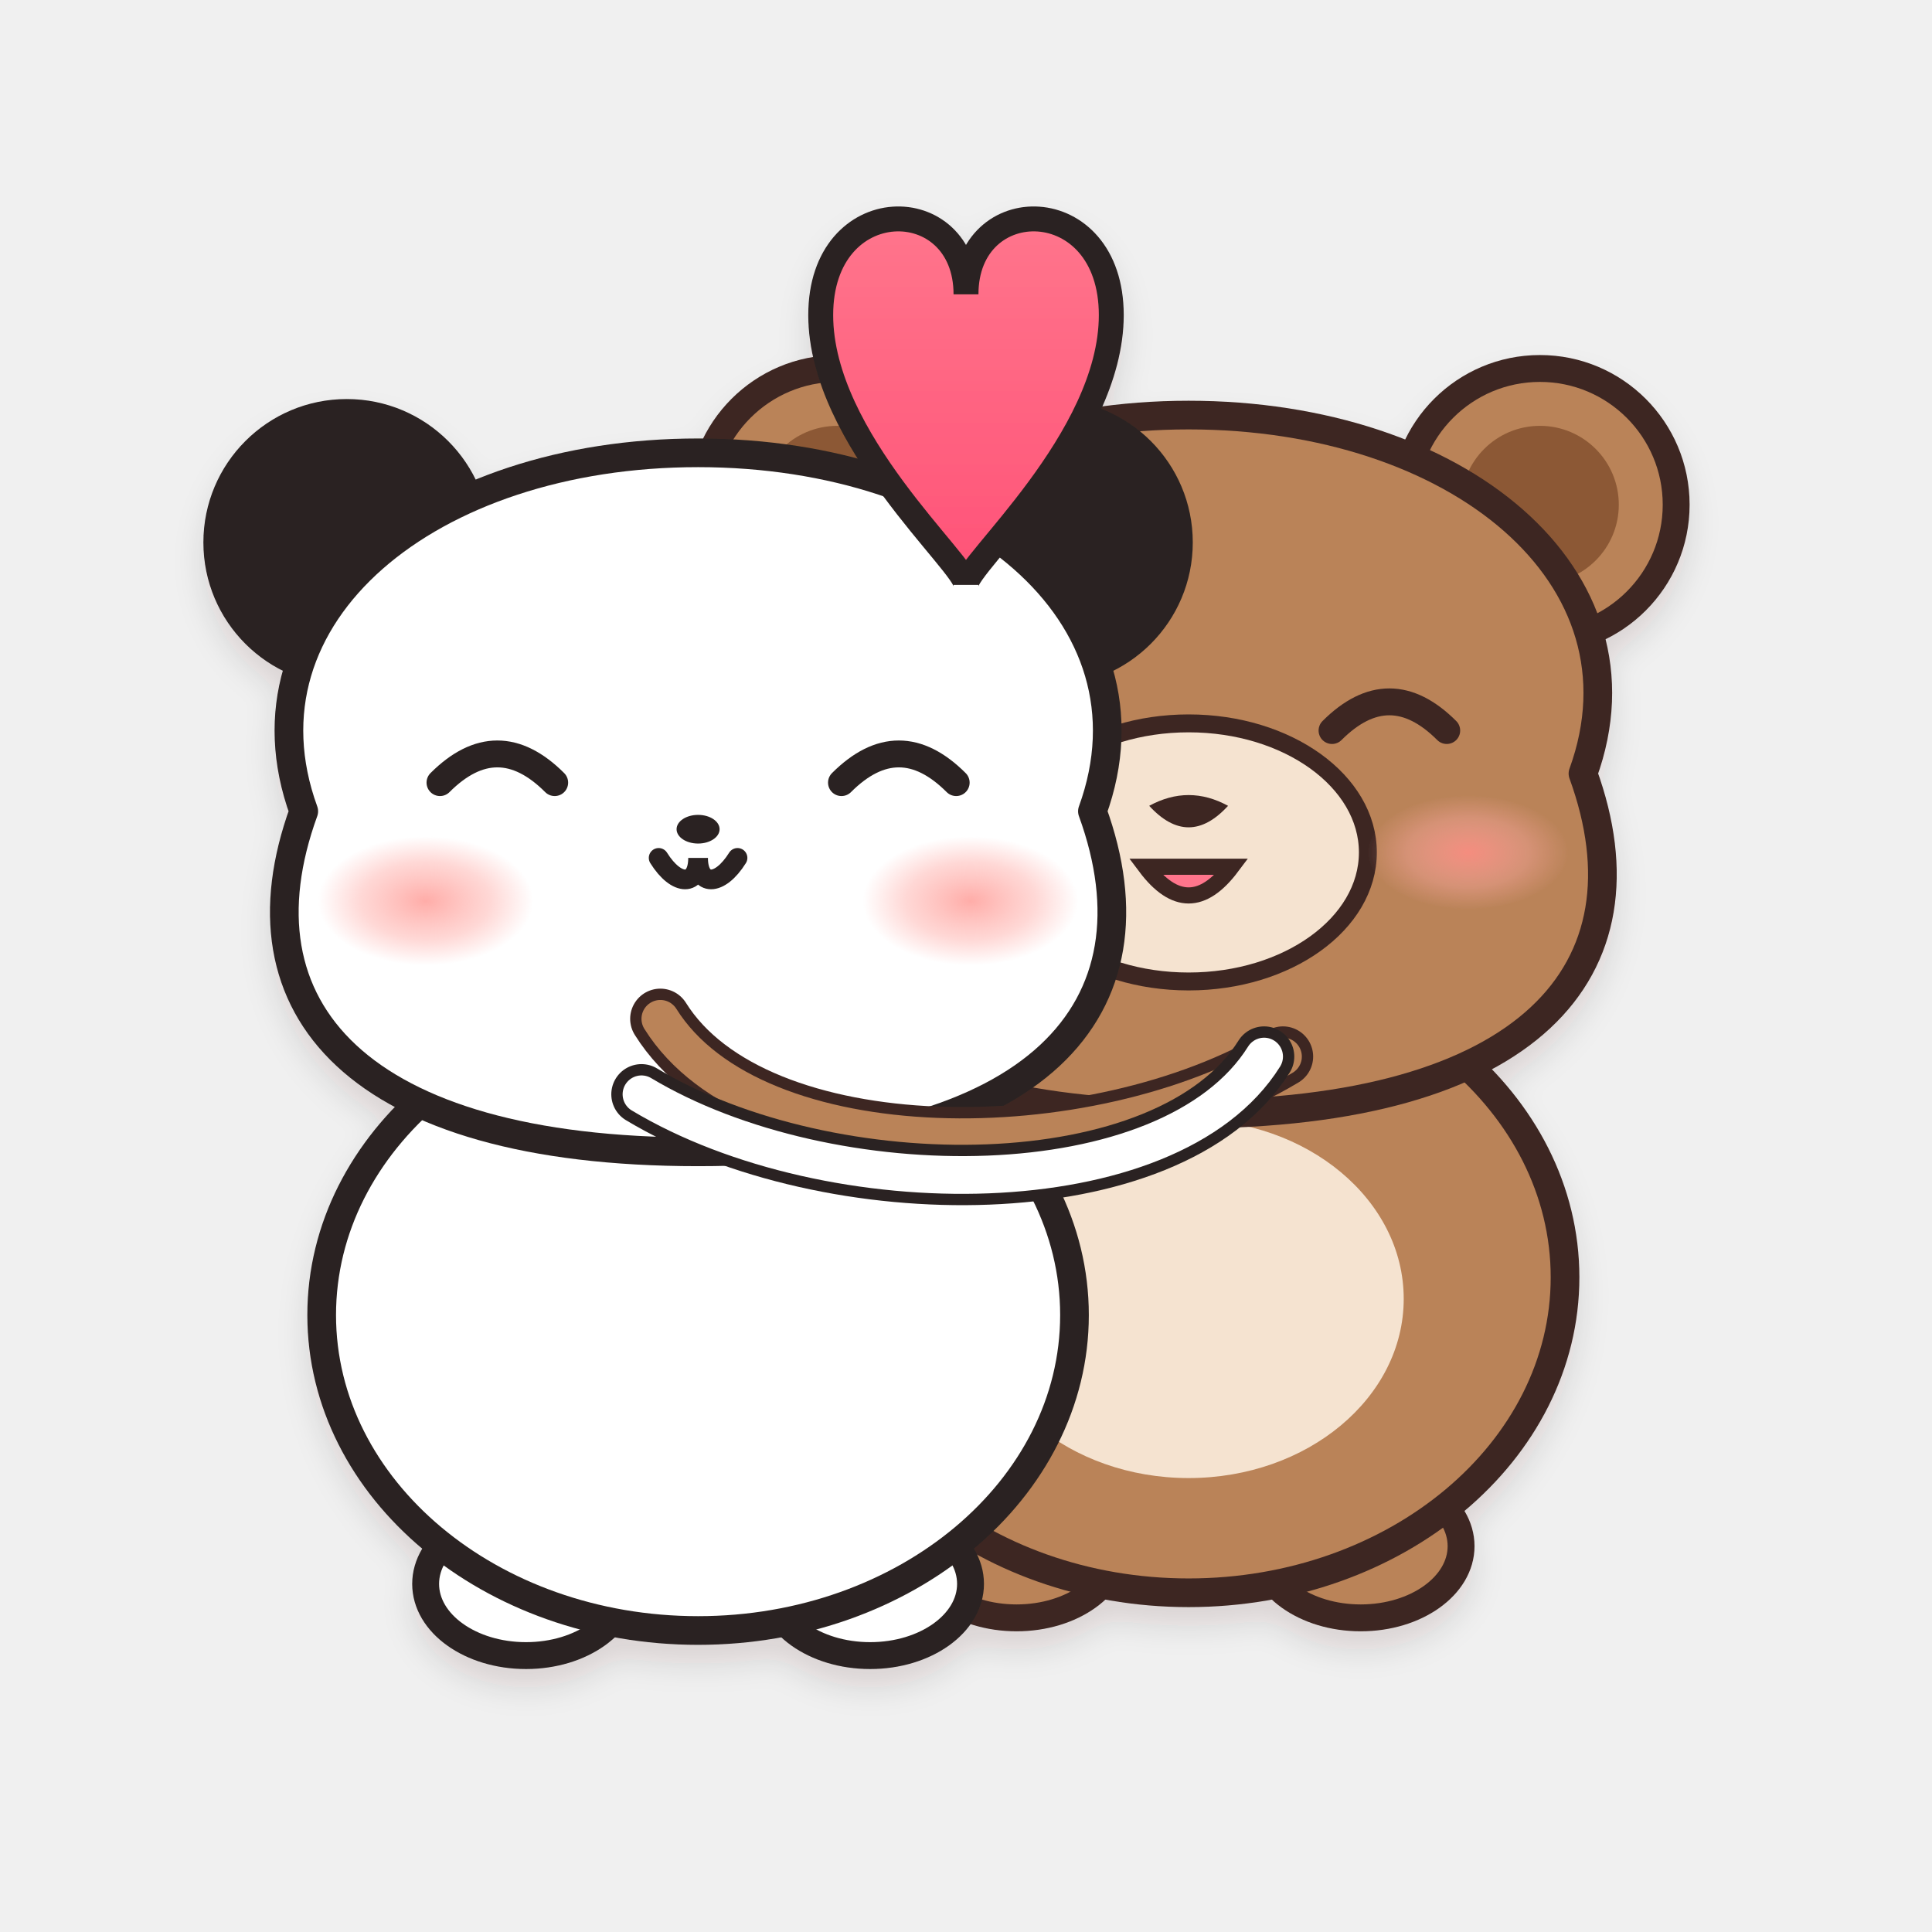
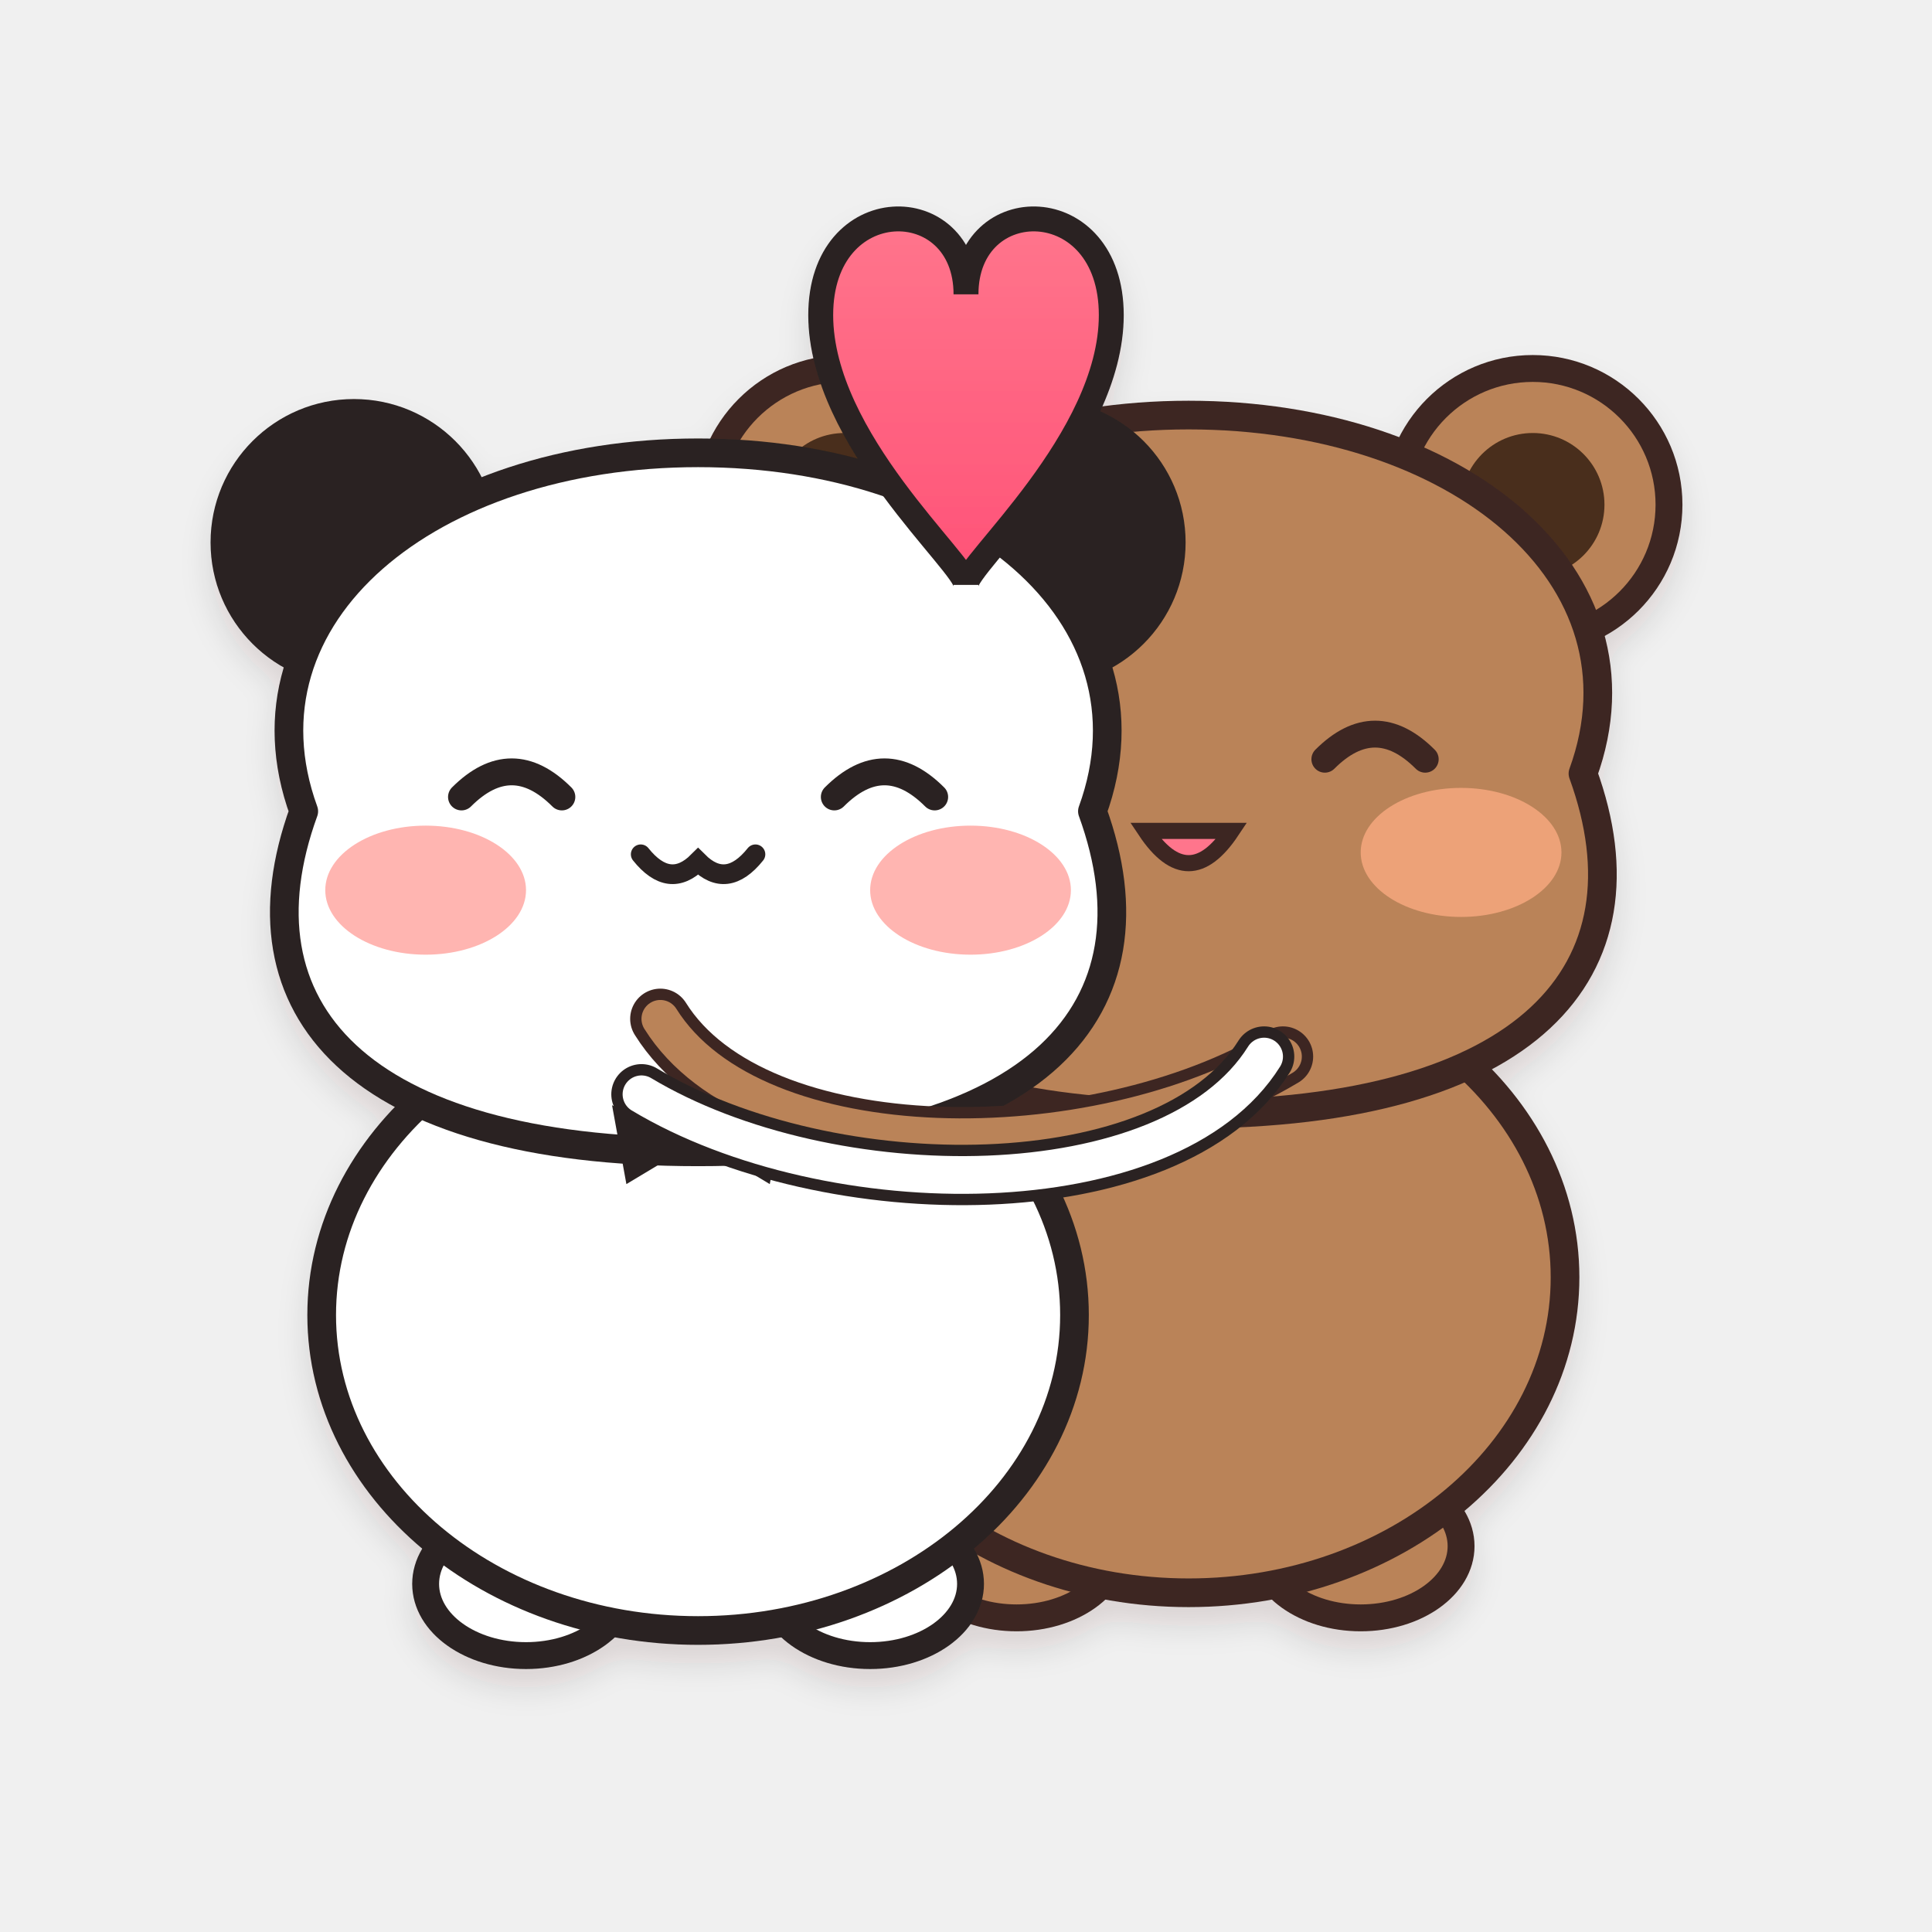
<svg xmlns="http://www.w3.org/2000/svg" viewBox="0 0 512 512" width="512" height="512">
  <defs>
    <radialGradient id="bubuBlush" cx="50%" cy="50%" r="50%">
      <stop offset="0%" stop-color="#FF9E99" stop-opacity="0.85" />
      <stop offset="60%" stop-color="#FFA8A3" stop-opacity="0.45" />
      <stop offset="100%" stop-color="#FFA8A3" stop-opacity="0" />
    </radialGradient>
    <radialGradient id="duduBlush" cx="50%" cy="50%" r="50%">
      <stop offset="0%" stop-color="#FF8E85" stop-opacity="0.85" />
      <stop offset="60%" stop-color="#FFA8A3" stop-opacity="0.4" />
      <stop offset="100%" stop-color="#FFA8A3" stop-opacity="0" />
    </radialGradient>
    <linearGradient id="heartPinkGrad" x1="0%" y1="0%" x2="0%" y2="100%">
      <stop offset="0%" stop-color="#FF758C" />
      <stop offset="100%" stop-color="#FF5277" />
    </linearGradient>
    <linearGradient id="heartRedGrad" x1="0%" y1="0%" x2="0%" y2="100%">
      <stop offset="0%" stop-color="#FF4B4B" />
      <stop offset="100%" stop-color="#D92027" />
    </linearGradient>
    <linearGradient id="bobaGrad" x1="0%" y1="0%" x2="0%" y2="100%">
      <stop offset="0%" stop-color="#F2D1A0" />
      <stop offset="100%" stop-color="#C59B6D" />
    </linearGradient>
    <linearGradient id="cloudGrad" x1="0%" y1="0%" x2="0%" y2="100%">
      <stop offset="0%" stop-color="#FFFFFF" />
      <stop offset="100%" stop-color="#E2F1FF" />
    </linearGradient>
    <linearGradient id="goldGrad" x1="0%" y1="0%" x2="100%" y2="100%">
      <stop offset="0%" stop-color="#FFE066" />
      <stop offset="100%" stop-color="#F59E0B" />
    </linearGradient>
    <filter id="softShadow" x="-15%" y="-15%" width="130%" height="130%">
      <feDropShadow dx="0" dy="5" stdDeviation="4" flood-color="#362213" flood-opacity="0.12" />
    </filter>
  </defs>
  <g filter="url(#softShadow)">
    <ellipse cx="269.4" cy="409.75" rx="26.6" ry="19" fill="#BA8358" stroke="#3E2723" stroke-width="7.125" />
    <ellipse cx="360.6" cy="409.75" rx="26.6" ry="19" fill="#BA8358" stroke="#3E2723" stroke-width="7.125" />
    <ellipse cx="315" cy="338.5" rx="99.75" ry="83.6" fill="#BA8358" stroke="#3E2723" stroke-width="7.6" />
-     <ellipse cx="315" cy="344.2" rx="57" ry="47.5" fill="#F5E3D0" />
-     <circle cx="221.9" cy="133.75" r="36.1" fill="#BA8358" stroke="#3E2723" stroke-width="7.125" />
-     <circle cx="221.9" cy="133.75" r="20.9" fill="#8C5935" />
-     <circle cx="408.1" cy="133.75" r="36.1" fill="#BA8358" stroke="#3E2723" stroke-width="7.125" />
-     <circle cx="408.1" cy="133.75" r="20.9" fill="#8C5935" />
+     <circle cx="223.8" cy="133.75" r="36.1" fill="#BA8358" stroke="#3E2723" stroke-width="7.125" />
+     <circle cx="223.8" cy="133.75" r="19" fill="#4A2E1B" />
+     <circle cx="406.2" cy="133.75" r="36.1" fill="#BA8358" stroke="#3E2723" stroke-width="7.125" />
+     <circle cx="406.2" cy="133.75" r="19" fill="#4A2E1B" />
    <path d="M 210.5 205              C 191.5 152.75, 243.75 110, 315 110              C 386.25 110, 438.5 152.75, 419.5 205              C 438.5 257.25, 405.25 295.25, 315 295.25              C 224.75 295.25, 191.5 257.25, 210.5 205 Z" fill="#BA8358" stroke="#3E2723" stroke-width="7.6" stroke-linejoin="round" />
-     <ellipse cx="315" cy="225.9" rx="47.5" ry="34.2" fill="#F5E3D0" stroke="#3E2723" stroke-width="4.75" />
-     <ellipse cx="240.9" cy="225.9" rx="26.6" ry="15.2" fill="url(#duduBlush)" />
-     <ellipse cx="389.1" cy="225.9" rx="26.6" ry="15.2" fill="url(#duduBlush)" />
-     <path d="M 246.6 193.6 Q 261.8 178.4 277 193.6" fill="none" stroke="#3E2723" stroke-width="7.125" stroke-linecap="round" />
-     <path d="M 353 193.6 Q 368.2 178.4 383.4 193.6" fill="none" stroke="#3E2723" stroke-width="7.125" stroke-linecap="round" />
-     <path d="M 304.55 213.55 Q 315 207.85 325.45 213.55 Q 315 224.95 304.55 213.55 Z" fill="#3E2723" />
-     <path d="M 303.6 229.7 Q 315 244.9 326.4 229.7 Z" fill="#FF758C" stroke="#3E2723" stroke-width="4.275" />
+     <ellipse cx="242.8" cy="225.9" rx="26.6" ry="17.1" fill="#F6A77E" opacity="0.85" />
+     <ellipse cx="387.2" cy="225.9" rx="26.6" ry="17.1" fill="#F6A77E" opacity="0.85" />
+     <path d="M 252.3 201.2 Q 265.6 187.9 278.9 201.2" fill="none" stroke="#3E2723" stroke-width="7.125" stroke-linecap="round" />
+     <path d="M 351.1 201.2 Q 364.4 187.9 377.7 201.2" fill="none" stroke="#3E2723" stroke-width="7.125" stroke-linecap="round" />
+     <path d="M 303.6 220.2 Q 315 237.3 326.4 220.2 Z" fill="#FF758C" stroke="#3E2723" stroke-width="4.275" />
    <g transform="translate(-10, 10)">
      <ellipse cx="149.4" cy="409.75" rx="26.6" ry="19" fill="#FFFFFF" stroke="#2B2421" stroke-width="7.125" />
      <ellipse cx="240.6" cy="409.75" rx="26.6" ry="19" fill="#FFFFFF" stroke="#2B2421" stroke-width="7.125" />
      <ellipse cx="195" cy="338.5" rx="99.75" ry="83.6" fill="#FFFFFF" stroke="#2B2421" stroke-width="7.6" />
-       <circle cx="101.9" cy="133.75" r="36.1" fill="#2B2421" stroke="#2B2421" stroke-width="3.8" />
-       <circle cx="288.1" cy="133.75" r="36.1" fill="#2B2421" stroke="#2B2421" stroke-width="3.8" />
+       <circle cx="103.8" cy="133.75" r="36.1" fill="#2B2421" stroke="#2B2421" stroke-width="3.8" />
+       <circle cx="286.2" cy="133.75" r="36.1" fill="#2B2421" stroke="#2B2421" stroke-width="3.8" />
      <path d="M 90.5 205              C 71.5 152.75, 123.75 110, 195 110              C 266.25 110, 318.5 152.75, 299.5 205              C 318.5 257.25, 285.25 295.25, 195 295.25              C 104.75 295.25, 71.5 257.25, 90.5 205 Z" fill="#FFFFFF" stroke="#2B2421" stroke-width="7.6" stroke-linejoin="round" />
-       <ellipse cx="122.8" cy="228.75" rx="28.5" ry="17.1" fill="url(#bubuBlush)" />
-       <ellipse cx="267.2" cy="228.75" rx="28.5" ry="17.1" fill="url(#bubuBlush)" />
-       <path d="M 126.6 197.4 Q 141.8 182.2 157 197.4" fill="none" stroke="#2B2421" stroke-width="7.125" stroke-linecap="round" />
-       <path d="M 233 197.4 Q 248.2 182.2 263.4 197.4" fill="none" stroke="#2B2421" stroke-width="7.125" stroke-linecap="round" />
-       <ellipse cx="195" cy="209.75" rx="5.7" ry="3.8" fill="#2B2421" />
-       <path d="M 184.55 217.35 C 189.3 224.95, 195 224.95, 195 217.35 C 195 224.95, 200.7 224.95, 205.45 217.35" fill="none" stroke="#2B2421" stroke-width="5.225" stroke-linecap="round" />
+       <ellipse cx="122.8" cy="225.9" rx="26.6" ry="17.1" fill="#FFA8A3" opacity="0.85" />
+       <ellipse cx="267.2" cy="225.9" rx="26.6" ry="17.1" fill="#FFA8A3" opacity="0.85" />
+       <path d="M 132.3 201.2 Q 145.6 187.9 158.9 201.2" fill="none" stroke="#2B2421" stroke-width="7.125" stroke-linecap="round" />
+       <path d="M 231.1 201.2 Q 244.4 187.9 257.7 201.2" fill="none" stroke="#2B2421" stroke-width="7.125" stroke-linecap="round" />
+       <path d="M 179.8 216.4 Q 187.4 225.9 195 218.3 Q 202.6 225.9 210.2 216.4" fill="none" stroke="#2B2421" stroke-width="5.225" stroke-linecap="round" />
+       <path d="M 195 292.4 L 172.2 282.9 L 176 303.8 Z M 195 292.4 L 217.8 282.9 L 214 303.8 Z" fill="#2B2421" />
+       <circle cx="195" cy="293.35" r="5.7" fill="#2B2421" />
    </g>
    <path d="M 340 280 C 290 310, 200 310, 175 270" fill="none" stroke="#3E2723" stroke-width="16" stroke-linecap="round" />
    <path d="M 340 280 C 290 310, 200 310, 175 270" fill="none" stroke="#BA8358" stroke-width="10" stroke-linecap="round" />
    <path d="M 170 290 C 220 320, 310 320, 335 280" fill="none" stroke="#2B2421" stroke-width="16" stroke-linecap="round" />
    <path d="M 170 290 C 220 320, 310 320, 335 280" fill="none" stroke="#FFFFFF" stroke-width="10" stroke-linecap="round" />
    <g transform="translate(256, 100) scale(1.1)">
      <path d="M 0 -20 C 0 -45, -35 -45, -35 -15 C -35 15, 0 45, 0 50 C 0 45, 35 15, 35 -15 C 35 -45, 0 -45, 0 -20 Z" fill="url(#heartPinkGrad)" stroke="#2B2421" stroke-width="6" />
    </g>
  </g>
</svg>
